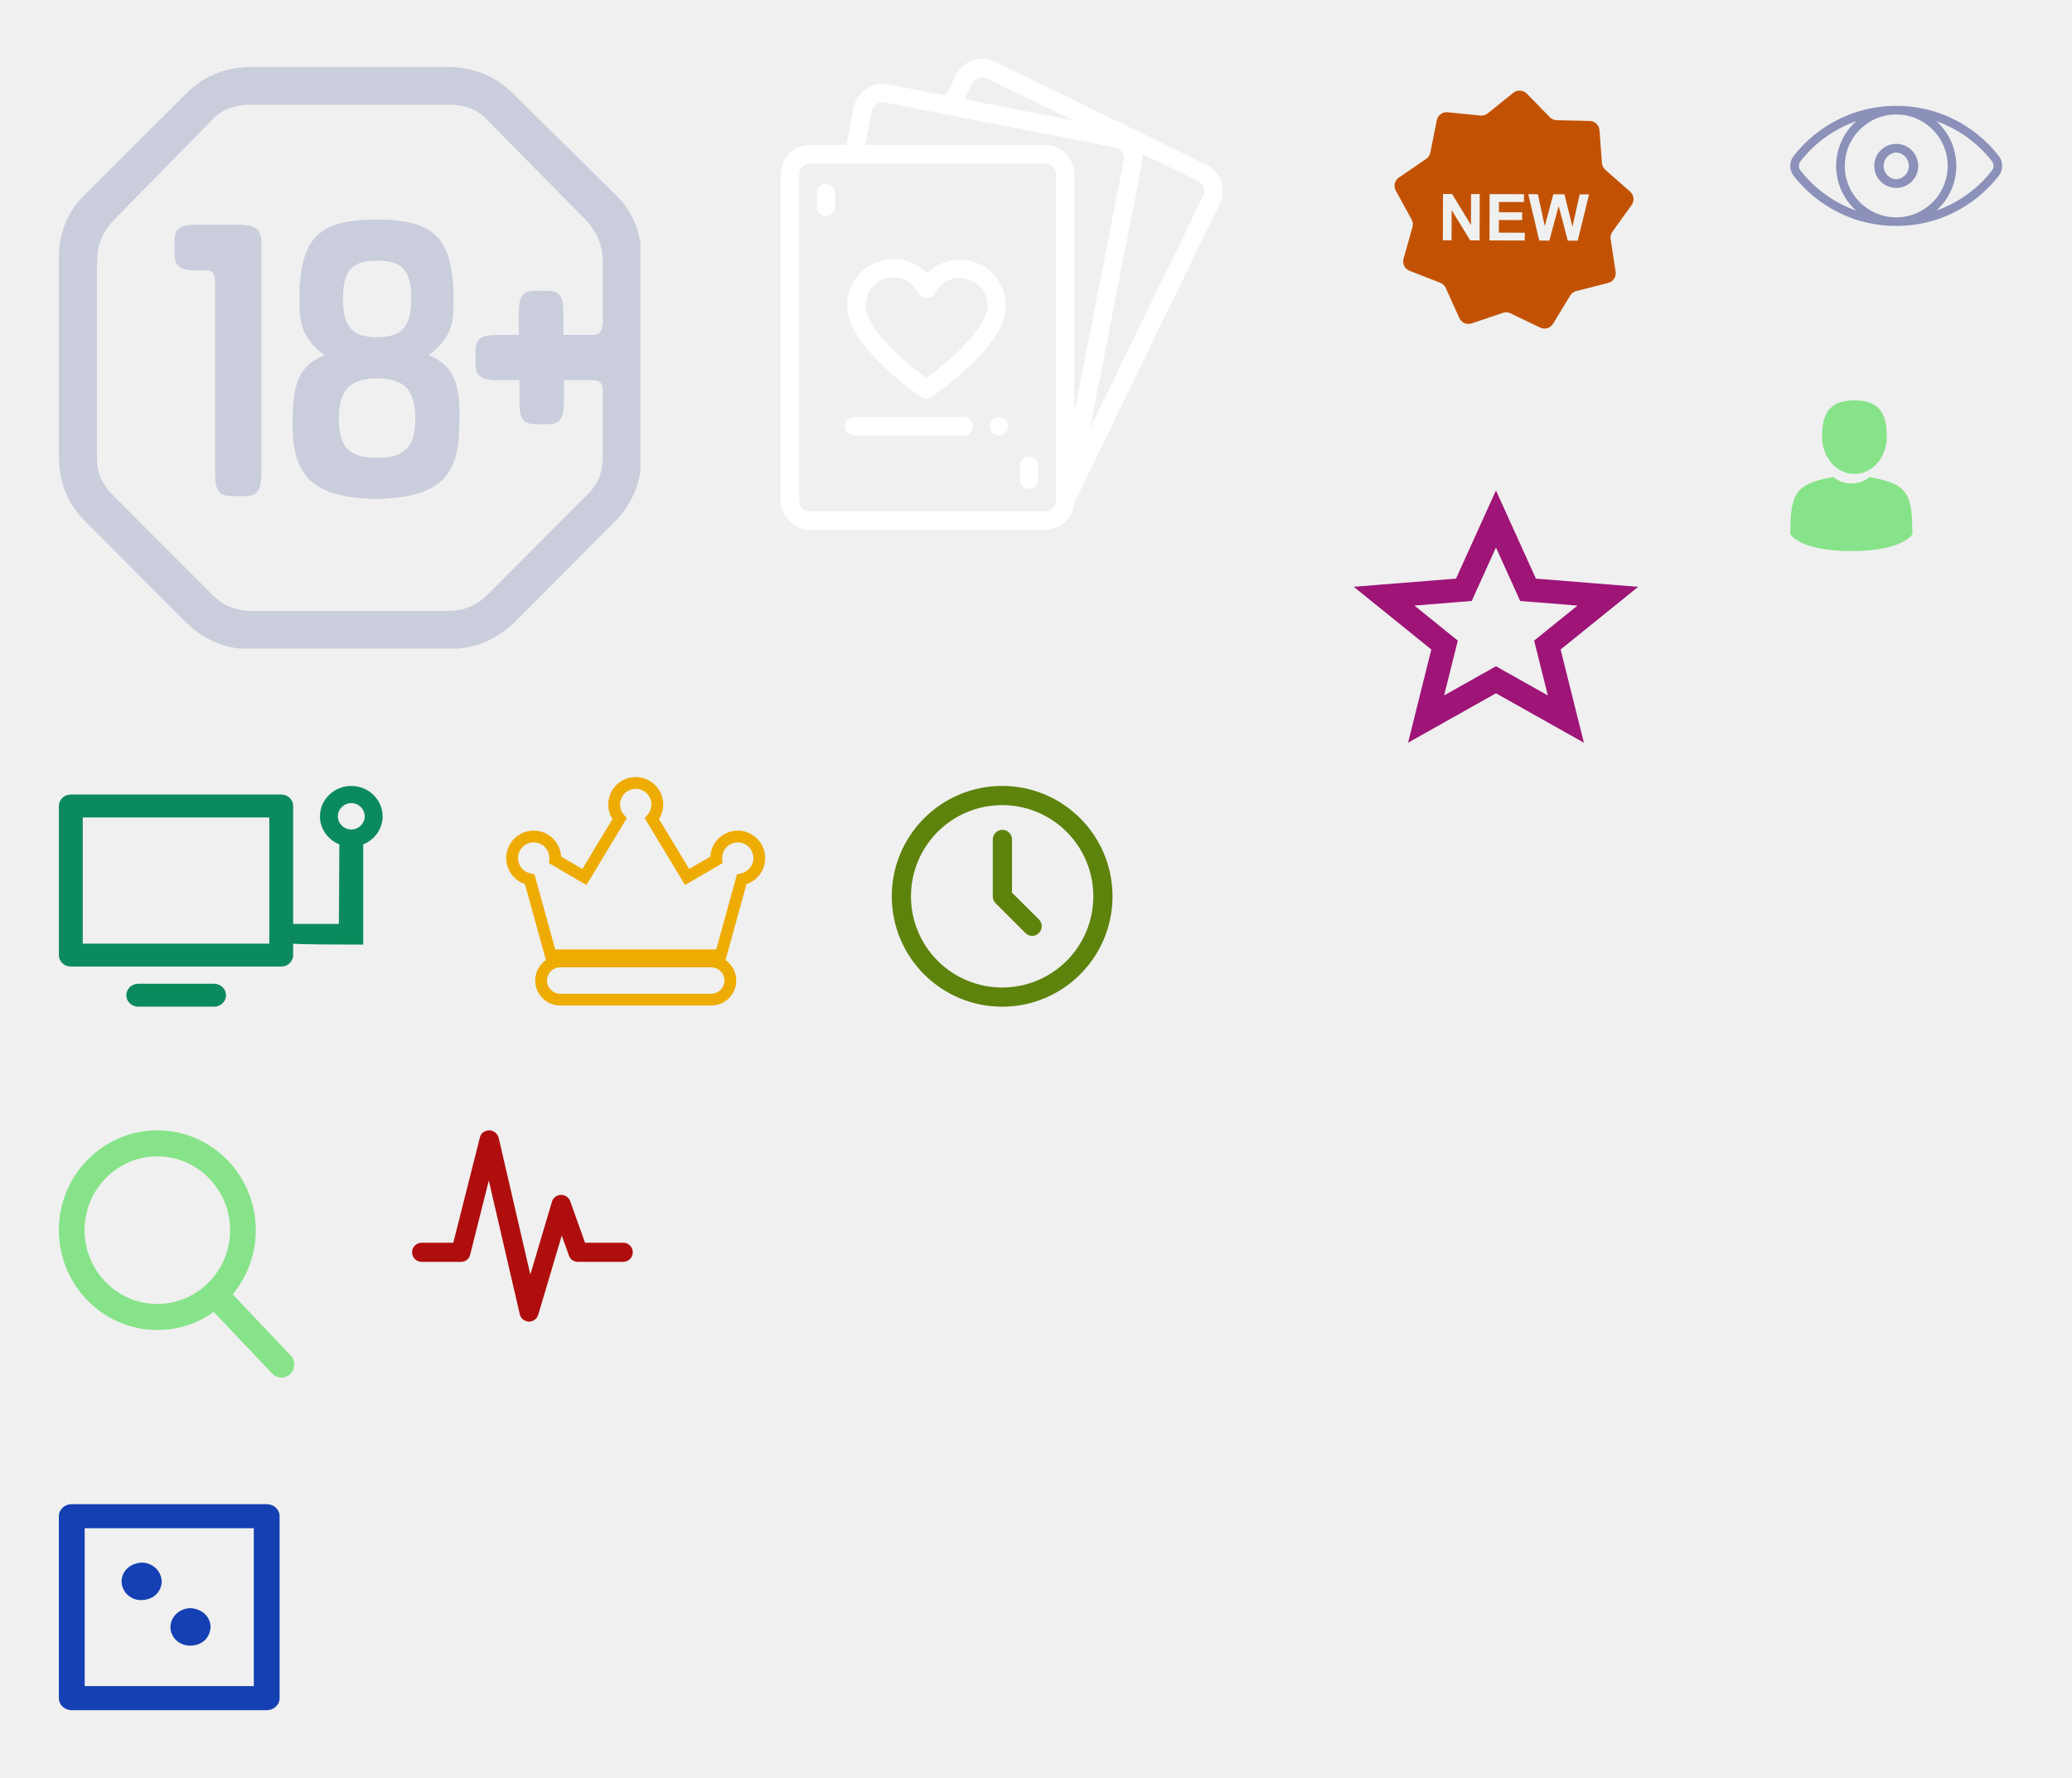
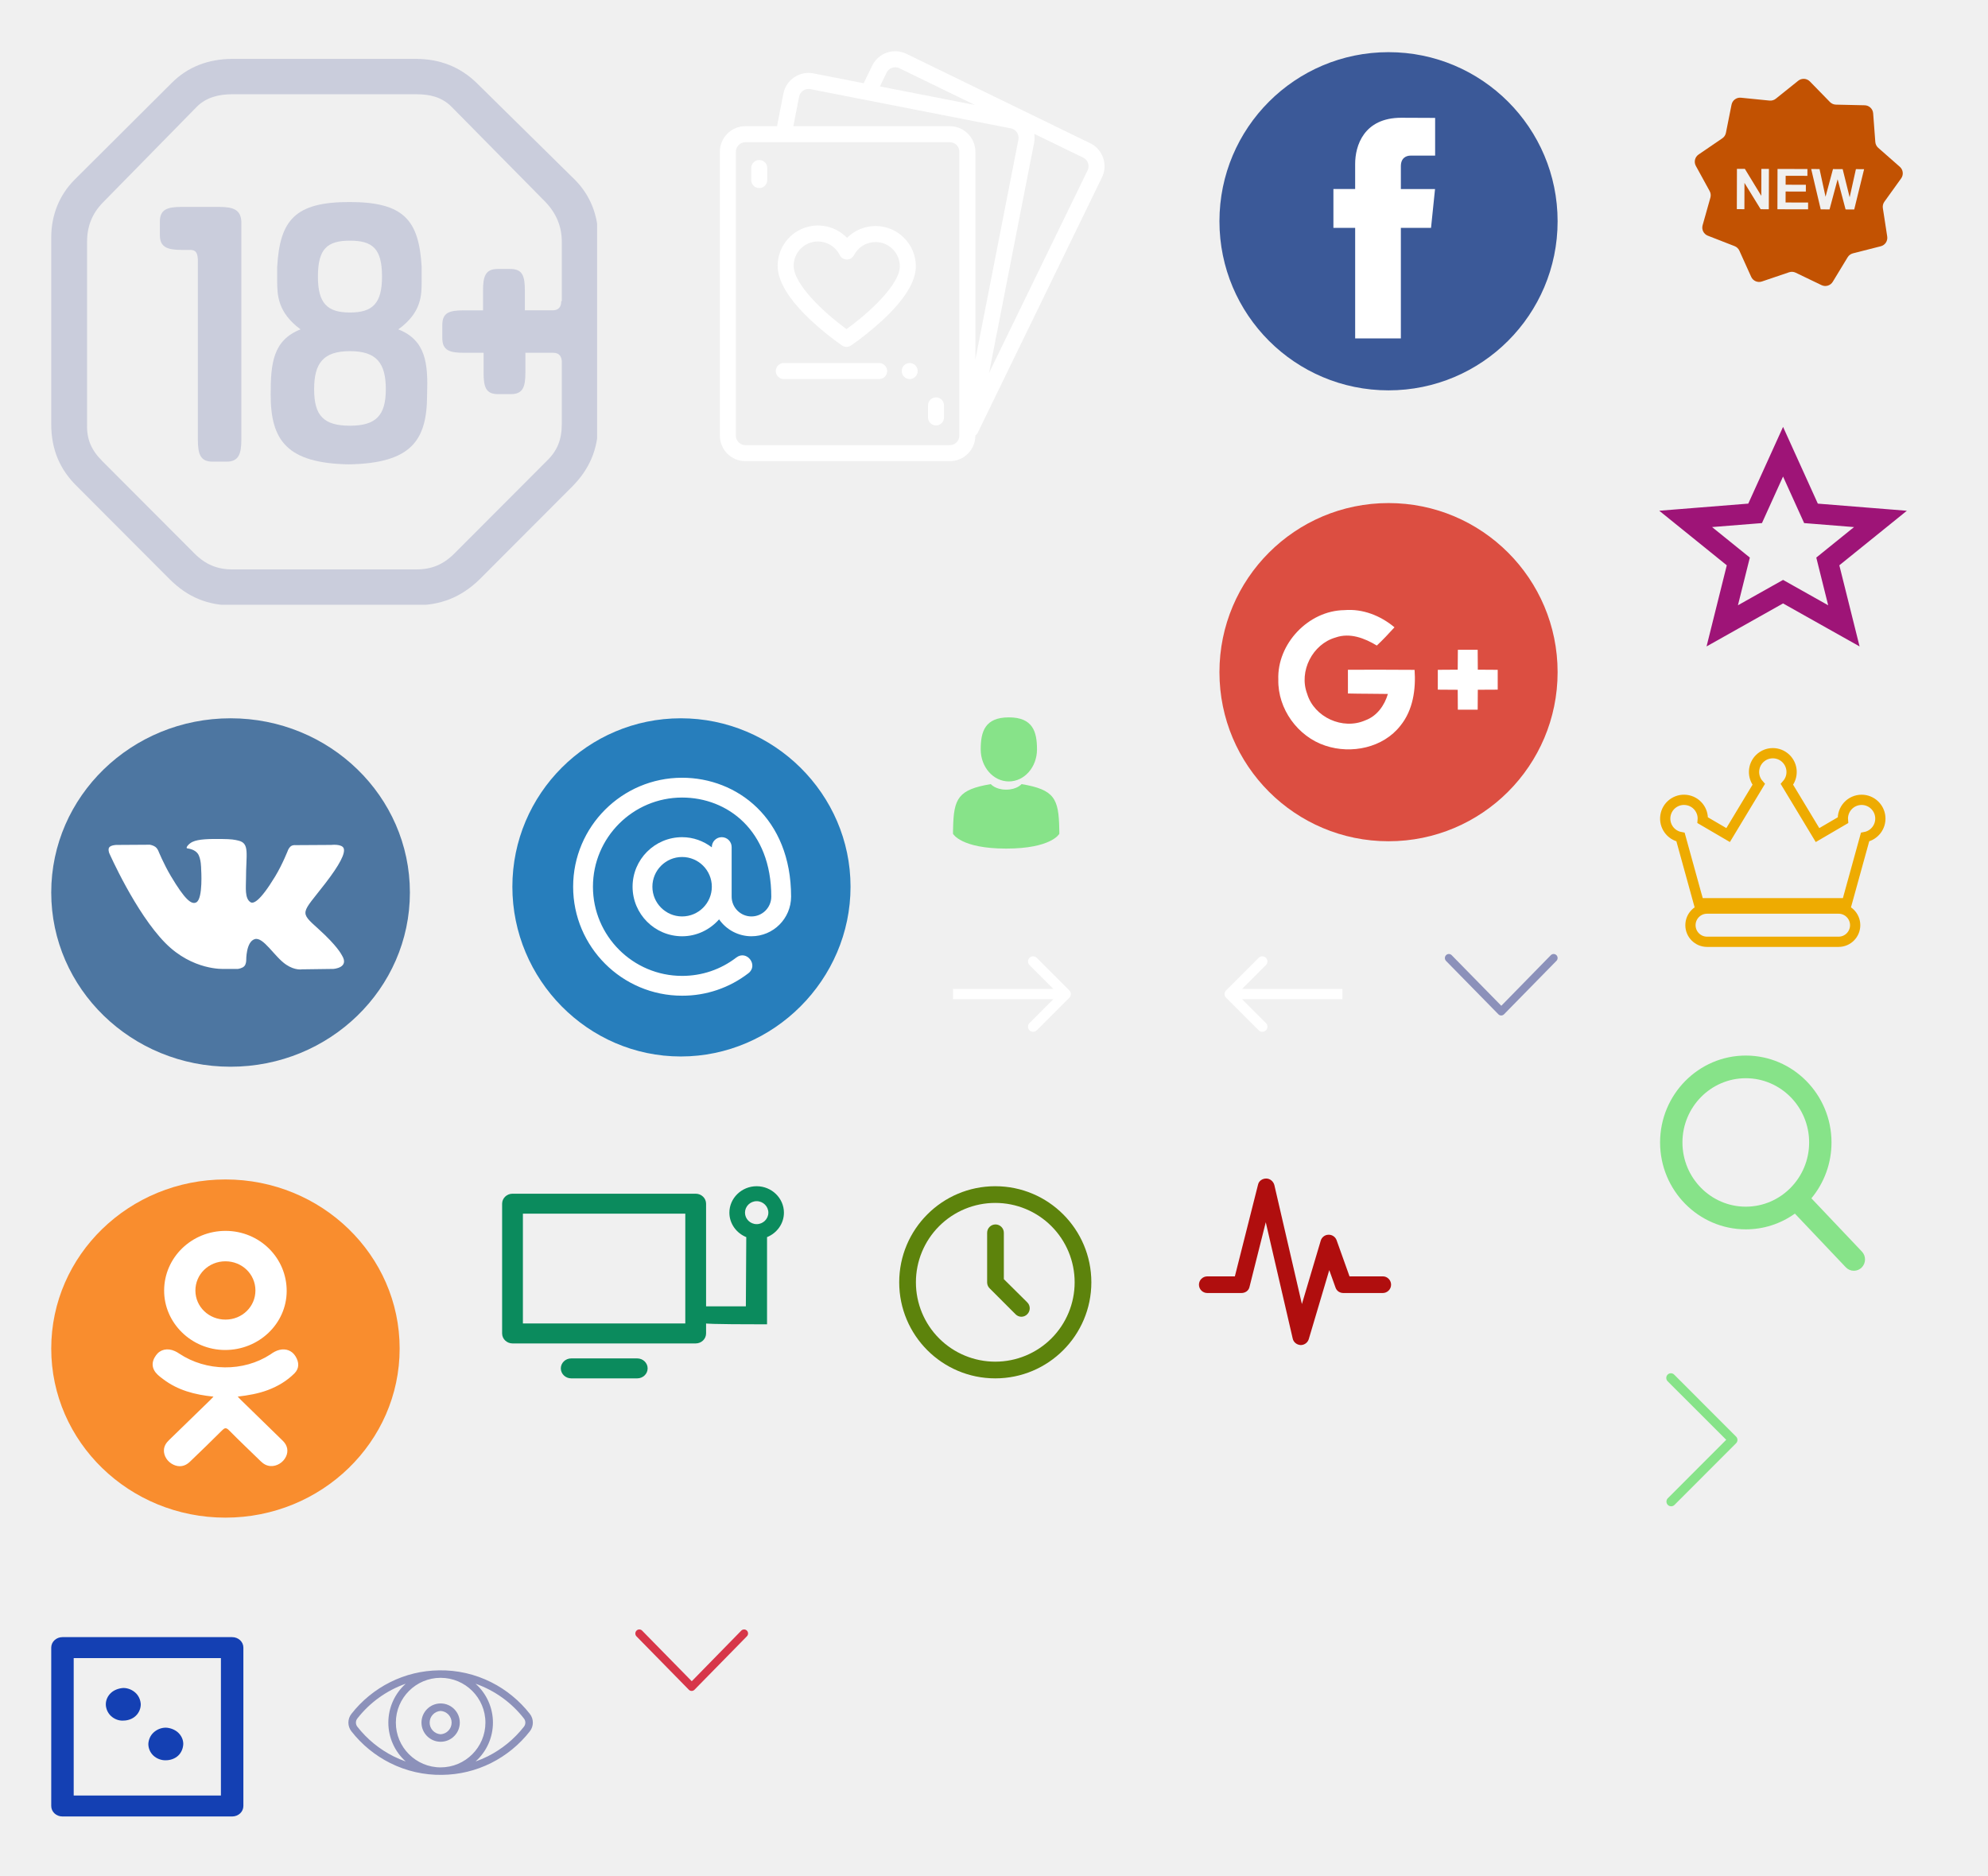
- <svg xmlns="http://www.w3.org/2000/svg" width="176" height="151" viewBox="0 0 176 151">
-   <view id="adult" viewBox="0 0 60.07 61" />
-   <svg width="60.07" height="61" fill="none" viewBox="-5.39 -5.39 64.78 65.78">
+ <svg xmlns="http://www.w3.org/2000/svg" width="194" height="183" viewBox="0 0 194 183">
+   <view id="adult" viewBox="0 0 64 65" />
+   <svg width="64" height="65" fill="none" viewBox="-5 -5 64 65">
    <g clip-path="url(#aclip0)" fill="#32448C" fill-opacity=".2">
      <path d="M16.378 15.19h-3.657c-1.431 0-2.12.266-2.12 1.435v1.327c0 1.169.742 1.434 2.12 1.434h.848c.53 0 .742.266.742 1.116v17.42c0 1.433.265 2.124 1.431 2.124h1.378c1.166 0 1.431-.744 1.431-2.125V16.625c-.053-1.169-.795-1.434-2.173-1.434z" />
      <path d="M41.502 3.082C39.912 1.542 37.95.745 35.565.745H17.703c-2.385 0-4.4.797-5.936 2.337l-9.488 9.453C.795 14.022 0 15.987 0 18.165V36.38c0 2.496.848 4.461 2.544 6.108l9.01 9.028c1.75 1.753 3.764 2.603 6.308 2.55h17.65c2.438 0 4.453-.744 6.308-2.55l9.01-9.028c1.643-1.647 2.544-3.612 2.544-6.108V18.165c0-2.178-.795-4.143-2.279-5.63l-9.593-9.453zm8.268 21.297c0 .584-.265.902-.848.902h-2.703V23.37c0-1.433-.212-2.124-1.431-2.124h-1.22c-1.218 0-1.43.744-1.43 2.124v1.913h-1.855c-1.432 0-2.12.212-2.12 1.433v1.275c0 1.222.741 1.434 2.12 1.434h1.908v1.912c0 1.434.212 2.124 1.43 2.124h1.22c1.219 0 1.43-.743 1.43-2.124v-1.912h2.704c.53 0 .795.265.848.797v6.16c0 1.487-.424 2.603-1.484 3.612l-9.01 9.028c-1.06 1.062-2.227 1.54-3.658 1.54h-18.02c-1.432 0-2.598-.478-3.658-1.54l-9.01-9.028c-1.06-1.063-1.538-2.125-1.485-3.612V18.59c0-1.487.477-2.762 1.59-3.877l9.117-9.294c.9-.903 2.12-1.222 3.445-1.222h17.968c1.325 0 2.491.266 3.445 1.222l9.17 9.294c1.06 1.115 1.59 2.39 1.59 3.877v5.789h-.053z" />
      <path d="M33.87 27.14c2.278-1.646 2.278-3.346 2.278-4.726v-1.381c-.265-4.568-1.749-6.32-7.05-6.32-5.3 0-6.784 1.752-7.049 6.32v1.38c0 1.381.053 3.08 2.28 4.727-2.704 1.063-2.916 3.346-2.916 6.373 0 4.462 1.59 6.692 7.633 6.798 6.095-.106 7.632-2.337 7.632-6.798.106-3.027-.106-5.31-2.809-6.373zm-4.718-8.656c2.226 0 3.127.796 3.127 3.505 0 2.602-.901 3.505-3.127 3.505s-3.127-.903-3.127-3.505c0-2.709.9-3.505 3.127-3.505zm0 18.057c-2.597 0-3.498-1.01-3.498-3.559 0-2.549.9-3.717 3.498-3.717 2.597 0 3.498 1.168 3.498 3.717 0 2.55-.954 3.559-3.498 3.559z" />
    </g>
    <defs>
      <clipPath id="aclip0">
        <path fill="#fff" transform="translate(0 .745)" d="M0 0h53.268v53.268H0z" />
      </clipPath>
    </defs>
  </svg>
-   <view id="cards" viewBox="60.07 0 50 50" />
-   <svg width="50" height="50" fill="none" viewBox="-5 -5 50 50" x="60.07">
-     <g clip-path="url(#bclip0)" fill="#fff">
+   <view id="arroba" viewBox="45 65 43 44" />
+   <svg width="43" height="44" fill="none" viewBox="-5 -5 43 44" x="45" y="65">
+     <g clip-path="url(#bclip0)">
+       <circle cx="17" cy="17.09" r="13" fill="#fff" />
+       <path d="M16.564 13.625c-1.599 0-2.9 1.301-2.9 2.9 0 1.6 1.301 2.9 2.9 2.9 1.6 0 2.9-1.3 2.9-2.9 0-1.599-1.3-2.9-2.9-2.9z" fill="#277EBC" />
+       <path d="M16.436.09C7.373.09 0 7.463 0 16.525 0 25.588 7.373 33.09 16.436 33.09 25.498 33.09 33 25.588 33 16.525 33 7.463 25.498.09 16.436.09zm6.896 21.27a3.86 3.86 0 0 1-3.16-1.65c-.886 1.003-2.167 1.65-3.608 1.65a4.84 4.84 0 0 1-4.834-4.835 4.84 4.84 0 0 1 4.834-4.834c1.093 0 2.09.378 2.9.992v-.025a.966.966 0 1 1 1.934 0v4.834c0 1.066.868 1.934 1.934 1.934a1.936 1.936 0 0 0 1.934-1.934c0-6.47-4.282-9.668-8.701-9.668-4.799 0-8.702 3.903-8.702 8.701 0 4.799 3.903 8.702 8.701 8.702 1.934 0 3.763-.62 5.29-1.792 1.02-.779 2.187.758 1.178 1.533a10.53 10.53 0 0 1-6.468 2.192C10.7 27.16 5.93 22.39 5.93 16.525c0-5.864 4.77-10.634 10.634-10.634 5.343 0 10.635 3.94 10.635 11.601a3.871 3.871 0 0 1-3.867 3.867z" fill="#277EBC" />
+     </g>
+     <defs>
+       <clipPath id="bclip0">
+         <path fill="#fff" transform="translate(0 .09)" d="M0 0h33v33H0z" />
+       </clipPath>
+     </defs>
+   </svg>
+   <view id="arrow-left" viewBox="114 88 22 18" />
+   <svg width="22" height="18" fill="none" viewBox="-5 -5 22 18" x="114" y="88">
+     <path d="M.646 3.646a.5.5 0 0 0 0 .708l3.182 3.182a.5.5 0 1 0 .708-.708L1.707 4l2.829-2.828a.5.5 0 1 0-.708-.708L.646 3.646zM12 3.5H1v1h11v-1z" fill="#fff" />
+   </svg>
+   <view id="arrow-right" viewBox="88 88 22 18" />
+   <svg width="22" height="18" fill="none" viewBox="-5 -5 22 18" x="88" y="88">
+     <path d="M11.354 4.354a.5.5 0 0 0 0-.708L8.172.464a.5.5 0 1 0-.708.708L10.293 4 7.464 6.828a.5.5 0 1 0 .708.708l3.182-3.182zM0 4.5h11v-1H0v1z" fill="#fff" />
+   </svg>
+   <view id="cards" viewBox="64 0 50 50" />
+   <svg width="50" height="50" fill="none" viewBox="-5 -5 50 50" x="64">
+     <g clip-path="url(#eclip0)" fill="#fff">
      <path d="M38.652 10.402a2.476 2.476 0 0 0-1.265-1.426L19.447.25a2.493 2.493 0 0 0-3.33 1.15l-.837 1.721-4.9-.959a2.5 2.5 0 0 0-2.932 1.971l-.622 3.18H3.74a2.493 2.493 0 0 0-2.491 2.49V37.51A2.493 2.493 0 0 0 3.74 40h19.951a2.494 2.494 0 0 0 2.491-2.49v-.006a.78.78 0 0 0 .235-.285l12.12-24.914a2.474 2.474 0 0 0 .115-1.903zm-21.13-8.318a.929.929 0 0 1 1.241-.428l7.39 3.594-9.286-1.817.656-1.349zm-8.54 2.35a.936.936 0 0 1 1.097-.737l5.477 1.072.03.005 14.059 2.751a.928.928 0 0 1 .596.396c.14.207.19.456.142.701l-4.201 21.461V9.805a2.494 2.494 0 0 0-2.49-2.491H8.417l.564-2.88zM24.619 37.51a.93.93 0 0 1-.928.928H3.741a.93.93 0 0 1-.929-.927V9.805c0-.512.417-.928.929-.928h19.95a.93.93 0 0 1 .928.928V37.51zm12.514-25.887L27.52 31.38l4.396-22.457c.056-.289.062-.58.018-.861l4.77 2.32c.223.107.39.296.471.53a.92.92 0 0 1-.042.71z" />
      <path d="M13.607 28.848a.78.78 0 0 1-.44-.135 27.968 27.968 0 0 1-3.065-2.486c-2.134-2.009-3.215-3.79-3.215-5.294a3.936 3.936 0 0 1 6.77-2.724 3.918 3.918 0 0 1 2.784-1.155 3.936 3.936 0 0 1 3.932 3.931c0 1.485-1.09 3.251-3.242 5.251a28.54 28.54 0 0 1-3.086 2.478.778.778 0 0 1-.438.134zm-2.79-10.284a2.371 2.371 0 0 0-2.368 2.369c0 1.82 3 4.619 5.16 6.18 2.176-1.561 5.201-4.346 5.201-6.128a2.372 2.372 0 0 0-2.369-2.368c-.888 0-1.695.49-2.104 1.281a.78.78 0 0 1-1.394-.013 2.357 2.357 0 0 0-2.125-1.32zM5.09 13.352a.781.781 0 0 1-.78-.782v-1.176a.781.781 0 1 1 1.562 0v1.176c0 .432-.35.782-.781.782zM22.341 36.514a.781.781 0 0 1-.781-.782v-1.176a.781.781 0 1 1 1.562 0v1.177c0 .431-.35.78-.781.78zM19.773 31.987a.779.779 0 0 1-.552-.229.74.74 0 0 1-.169-.254.789.789 0 0 1 0-.597.804.804 0 0 1 .288-.351.788.788 0 0 1 1.083.216.798.798 0 0 1 .131.434.776.776 0 0 1-.628.765.782.782 0 0 1-.153.016zM16.793 31.987H7.486a.781.781 0 1 1 0-1.562h9.307a.781.781 0 1 1 0 1.562z" />
    </g>
    <defs>
-       <clipPath id="bclip0">
+       <clipPath id="eclip0">
        <path fill="#fff" d="M0 0h40v40H0z" />
      </clipPath>
    </defs>
  </svg>
-   <view id="casinolive" viewBox="30 91 29 27" />
-   <svg width="29" height="27" fill="none" viewBox="-5 -5 29 27" x="30" y="91">
+   <view id="casinolive" viewBox="112 110 29 27" />
+   <svg width="29" height="27" fill="none" viewBox="-5 -5 29 27" x="112" y="110">
    <path d="M18.75 10.36a.816.816 0 0 1-.815.812h-3.832c-.346 0-.652-.183-.774-.528l-.612-1.707-1.997 6.724a.825.825 0 0 1-.774.589h-.02c-.368-.02-.694-.264-.775-.63L6.52 4.266l-1.589 6.317c-.081.365-.408.589-.795.589H.815A.816.816 0 0 1 0 10.359c0-.447.367-.812.815-.812h2.69L5.768.589C5.849.223 6.196 0 6.563 0c.366 0 .692.264.794.63l2.69 11.618 1.835-6.175a.801.801 0 0 1 .754-.589.815.815 0 0 1 .795.529l1.263 3.534h3.261c.428 0 .795.365.795.812z" fill="#B00E0E" />
  </svg>
-   <view id="eye" viewBox="147.07 0 28 29" />
-   <svg width="28" height="29" fill="none" viewBox="-5 -5 28 29" x="147.07">
-     <g clip-path="url(#dclip0)" fill="#8C91BA">
+   <view id="eye" viewBox="29 154 28 29" />
+   <svg width="28" height="29" fill="none" viewBox="-5 -5 28 29" x="29" y="154">
+     <g clip-path="url(#gclip0)" fill="#8C91BA">
      <path d="M17.708 8.242a11.14 11.14 0 0 0-3.784-3.098A10.917 10.917 0 0 0 8.86 3.99c-1.68.02-3.289.408-4.784 1.155A11.141 11.141 0 0 0 .29 8.242a1.376 1.376 0 0 0 0 1.695 11.141 11.141 0 0 0 3.785 3.099 10.917 10.917 0 0 0 5.063 1.154c1.68-.02 3.289-.408 4.785-1.154a11.14 11.14 0 0 0 3.784-3.099c.389-.499.389-1.196 0-1.695zM4.403 12.38A10.405 10.405 0 0 1 .869 9.487a.645.645 0 0 1 0-.794 10.328 10.328 0 0 1 4.723-3.397A5.09 5.09 0 0 0 3.897 9.09a5.09 5.09 0 0 0 1.695 3.794c-.404-.142-.8-.31-1.19-.504zM9 13.46c-2.41 0-4.37-1.96-4.37-4.37S6.59 4.72 9 4.72s4.37 1.96 4.37 4.37-1.96 4.37-4.37 4.37zm8.13-3.973a10.405 10.405 0 0 1-3.533 2.893c-.389.194-.785.361-1.189.503a5.09 5.09 0 0 0-.002-7.588 10.323 10.323 0 0 1 4.724 3.398.645.645 0 0 1 0 .794z" />
      <path d="M9 7.22c-1.031 0-1.87.839-1.87 1.87 0 1.031.839 1.87 1.87 1.87 1.031 0 1.87-.839 1.87-1.87 0-1.031-.839-1.87-1.87-1.87zm0 3.008a1.14 1.14 0 0 1 0-2.276 1.14 1.14 0 0 1 0 2.276z" />
    </g>
    <defs>
-       <clipPath id="dclip0">
+       <clipPath id="gclip0">
        <path fill="#fff" transform="matrix(-1 0 0 1 18 .09)" d="M0 0h18v18H0z" />
      </clipPath>
    </defs>
  </svg>
-   <view id="favorites" viewBox="110.07 37 34 31" />
-   <svg width="34" height="31" fill="none" viewBox="-5 -5 34 31" x="110.07" y="37">
+   <view id="facebook" viewBox="114 0 43 44" />
+   <svg width="43" height="44" fill="none" viewBox="-5 -5 43 44" x="114">
+     <g clip-path="url(#hclip0)">
+       <path d="M16.5 33.09c9.113 0 16.5-7.388 16.5-16.5C33 7.477 25.613.09 16.5.09S0 7.477 0 16.59s7.387 16.5 16.5 16.5z" fill="#3B5998" />
+       <path d="M20.648 17.236h-2.944v10.786h-4.46V17.236h-2.122v-3.791h2.121v-2.453c0-1.754.834-4.501 4.5-4.501l3.305.014v3.68h-2.397c-.393 0-.947.196-.947 1.033v2.23h3.334l-.39 3.788z" fill="#fff" />
+     </g>
+     <defs>
+       <clipPath id="hclip0">
+         <path fill="#fff" transform="translate(0 .09)" d="M0 0h33v33H0z" />
+       </clipPath>
+     </defs>
+   </svg>
+   <view id="favorites" viewBox="157 37 34 31" />
+   <svg width="34" height="31" fill="none" viewBox="-5 -5 34 31" x="157" y="37">
    <path d="M14.483 7.556l.243.537.588.047 6.19.496-4.64 3.747-.496.401.154.62 1.414 5.666-5.445-3.06-.49-.276-.49.275-5.445 3.061 1.413-5.667.155-.619-.497-.4-4.641-3.75 6.19-.495.588-.047.243-.537L12 2.078l2.483 5.478zM5.813 20.08h0zm5.808-18.838h0z" stroke="#9E1477" stroke-width="2" />
  </svg>
-   <view id="lastplayed" viewBox="70 61 30 30" />
-   <svg width="30" height="30" fill="none" viewBox="-5 -5 30 30" x="70" y="61">
+   <view id="google-plus" viewBox="114 44 43 44" />
+   <svg width="43" height="44" fill="none" viewBox="-5 -5 43 44" x="114" y="44">
+     <g clip-path="url(#jclip0)">
+       <path d="M16.5 33.089c9.113 0 16.5-7.387 16.5-16.5S25.613.089 16.5.089 0 7.476 0 16.589s7.387 16.5 16.5 16.5z" fill="#DC4E41" />
+       <path d="M5.745 17.329c-.059 2.839 1.897 5.548 4.586 6.432 2.534.85 5.65.214 7.335-1.956 1.231-1.52 1.51-3.547 1.377-5.44-2.17-.02-4.34-.013-6.506-.01-.003.773 0 1.543.004 2.316 1.299.036 2.598.02 3.897.045-.328 1.124-1.075 2.17-2.209 2.576-2.189.965-4.982-.296-5.67-2.592-.832-2.2.529-4.853 2.776-5.493 1.394-.49 2.83.062 4.022.786.604-.565 1.17-1.17 1.725-1.78-1.355-1.133-3.096-1.829-4.886-1.676-3.511.042-6.585 3.284-6.451 6.792zM23.266 14.405c-.006.646-.013 1.296-.016 1.942-.65.006-1.296.01-1.942.013v1.936c.646.003 1.296.006 1.942.013.006.647.006 1.293.013 1.942.643 0 1.29-.003 1.936 0 .003-.65.006-1.295.013-1.945l1.942-.01V16.36c-.646-.003-1.295-.006-1.942-.013-.003-.646-.01-1.296-.013-1.942h-1.933z" fill="#DC4E41" />
+       <path d="M5.745 17.328c-.134-3.508 2.94-6.75 6.45-6.792 1.79-.152 3.532.543 4.886 1.676-.555.611-1.12 1.215-1.724 1.78-1.193-.724-2.628-1.276-4.022-.786-2.248.64-3.609 3.294-2.777 5.493.689 2.296 3.482 3.557 5.671 2.592 1.134-.406 1.881-1.452 2.209-2.576-1.3-.026-2.599-.01-3.898-.045-.003-.773-.006-1.543-.003-2.316 2.167-.003 4.336-.01 6.506.01.133 1.893-.146 3.92-1.377 5.44-1.686 2.17-4.801 2.807-7.335 1.956-2.69-.884-4.645-3.593-4.586-6.432zM23.266 14.405H25.2c.003.646.01 1.296.013 1.942.646.006 1.296.01 1.942.013v1.936l-1.942.01c-.006.65-.01 1.296-.013 1.945-.646-.003-1.293 0-1.936 0-.006-.65-.006-1.296-.013-1.942-.646-.007-1.296-.01-1.942-.013V16.36c.646-.004 1.293-.007 1.942-.013.003-.646.01-1.296.016-1.943z" fill="#fff" />
+     </g>
+     <defs>
+       <clipPath id="jclip0">
+         <path fill="#fff" transform="translate(0 .09)" d="M0 0h33v33H0z" />
+       </clipPath>
+     </defs>
+   </svg>
+   <view id="lastplayed" viewBox="82 110 30 30" />
+   <svg width="30" height="30" fill="none" viewBox="-5 -5 30 30" x="82" y="110">
    <path d="M10.125.75C4.948.75.75 4.948.75 10.125S4.948 19.5 10.125 19.5s9.375-4.198 9.375-9.375S15.302.75 10.125.75zm0 17.12a7.741 7.741 0 0 1-7.745-7.745 7.741 7.741 0 0 1 7.745-7.745 7.741 7.741 0 0 1 7.745 7.745 7.741 7.741 0 0 1-7.745 7.745zm3.118-5.789a.812.812 0 0 1 0 1.162.804.804 0 0 1-.57.245.805.805 0 0 1-.571-.245l-2.527-2.527a.805.805 0 0 1-.245-.57V5.294c0-.449.367-.815.815-.815.449 0 .816.366.816.815v4.524l2.282 2.262z" fill="#5D830C" />
  </svg>
-   <view id="login" viewBox="147.07 29 21 23" />
-   <svg width="21" height="23" fill="none" viewBox="-5 -5 21 23" x="147.07" y="29">
+   <view id="login" viewBox="88 65 21 23" />
+   <svg width="21" height="23" fill="none" viewBox="-5 -5 21 23" x="88" y="65">
    <path d="M5.45 6.252c1.517 0 2.746-1.4 2.746-3.126S7.793 0 5.45 0 2.703 1.4 2.703 3.126c0 1.727 1.23 3.126 2.747 3.126zM10.37 10.92c-.052-3.008-.47-3.865-3.678-4.408 0 0-.452.54-1.504.54-1.053 0-1.504-.54-1.504-.54C.51 7.05.066 7.893.008 10.822c-.005.239-.007.252-.008.224v.316s.764 1.442 5.188 1.442c4.423 0 5.187-1.442 5.187-1.442v-.234c0 .017-.003-.016-.006-.209z" fill="#87E389" />
  </svg>
-   <view id="new-games" viewBox="110.07 0 37 37" />
-   <svg width="37" height="37" fill="none" viewBox="-5 -5 37 37" x="110.07">
+   <view id="more" viewBox="57 154 21 16" />
+   <svg width="21" height="16" fill="none" viewBox="-5 -5 21 16" x="57" y="154">
+     <path d="M10.887.116a.384.384 0 0 0-.55 0L5.506 5.053.663.116a.384.384 0 0 0-.55 0 .402.402 0 0 0 0 .56l5.108 5.208c.076.077.17.116.275.116a.392.392 0 0 0 .275-.116L10.878.676a.394.394 0 0 0 .01-.56z" fill="#D73649" />
+   </svg>
+   <view id="new-games" viewBox="157 0 37 37" />
+   <svg width="37" height="37" fill="none" viewBox="-5 -5 37 37" x="157">
    <path d="M22.165 18.078l-.426-2.77a.85.85 0 0 1 .15-.624l1.636-2.276a.849.849 0 0 0-.13-1.133L21.29 9.426a.849.849 0 0 1-.287-.574l-.21-2.794a.849.849 0 0 0-.827-.785l-2.802-.063a.85.85 0 0 1-.588-.255l-1.957-2.006a.849.849 0 0 0-1.139-.07l-2.186 1.753a.849.849 0 0 1-.615.183l-2.789-.28a.848.848 0 0 0-.917.68l-.548 2.748a.849.849 0 0 1-.354.535l-2.315 1.58a.849.849 0 0 0-.266 1.109l1.347 2.457a.849.849 0 0 1 .073.638L4.15 16.98A.848.848 0 0 0 4.66 18l2.61 1.017a.85.85 0 0 1 .467.442l1.152 2.554a.85.85 0 0 0 1.046.455l2.655-.9a.847.847 0 0 1 .64.04l2.525 1.215c.394.19.867.049 1.094-.324l1.455-2.396a.85.85 0 0 1 .515-.382l2.716-.691a.849.849 0 0 0 .63-.952zm-12.35-2.662l-1.58-2.57-.007 2.566-.738-.002.01-3.935.773.002 1.604 2.632.006-2.628.738.002-.01 3.935-.797-.002zm1.636.004l.01-3.934 2.918.007-.002.665-2.123-.005-.002.872 1.975.005-.002.663-1.975-.005-.003 1.07 2.198.006-.001.663-2.993-.007zm6.651.017l-.776-2.944-.789 2.94-.861-.002-.93-3.937.814.002.586 2.704.726-2.7.945.002.683 2.75.61-2.747.8.002-.965 3.932-.843-.002z" fill="#C25202" />
  </svg>
-   <view id="popular" viewBox="38 61 32 30" />
-   <svg width="32" height="30" fill="none" viewBox="-5 -5 32 30" x="38" y="61">
+   <view id="odnoklassniki" viewBox="0 110 44 44" />
+   <svg width="44" height="44" fill="none" viewBox="-5 -5 44 44" y="110">
+     <g clip-path="url(#oclip0)">
+       <circle cx="17" cy="17.09" r="13" fill="#fff" />
+       <path d="M17.016 13.765c1.624-.006 2.916-1.272 2.91-2.85-.005-1.58-1.301-2.837-2.925-2.838-1.638-.002-2.945 1.278-2.933 2.872.012 1.573 1.32 2.822 2.948 2.816z" fill="#F98D2E" />
+       <path d="M17 .09C7.611.09 0 7.477 0 16.59c0 9.112 7.611 16.5 17 16.5s17-7.388 17-16.5C34 7.477 26.389.09 17 .09zm.024 5.018c3.312.008 5.97 2.637 5.952 5.887-.016 3.174-2.718 5.747-6.023 5.736-3.272-.01-5.956-2.644-5.936-5.825.018-3.215 2.703-5.807 6.007-5.798zm6.707 13.907c-.732.729-1.613 1.257-2.592 1.625-.925.348-1.94.524-2.943.64.152.16.223.24.318.33 1.362 1.33 2.73 2.652 4.088 3.985.463.455.559 1.018.304 1.545-.277.578-.901.957-1.513.916-.387-.026-.69-.212-.958-.475-1.028-1.004-2.076-1.99-3.082-3.013-.294-.298-.435-.24-.694.018a202.675 202.675 0 0 1-3.142 3.063c-.475.454-1.04.536-1.59.276-.586-.274-.958-.855-.93-1.439.02-.393.22-.695.499-.964 1.348-1.306 2.693-2.617 4.038-3.926.089-.087.172-.179.301-.314-1.834-.186-3.488-.624-4.904-1.699-.175-.133-.357-.262-.517-.412-.62-.578-.682-1.24-.192-1.921.42-.584 1.124-.74 1.856-.404.142.064.277.146.406.232 2.639 1.76 6.264 1.809 8.913.079.262-.195.543-.355.868-.435.632-.158 1.222.068 1.56.604.388.614.384 1.212-.094 1.689z" fill="#F98D2E" />
+     </g>
+     <defs>
+       <clipPath id="oclip0">
+         <path fill="#fff" transform="translate(0 .09)" d="M0 0h34v33H0z" />
+       </clipPath>
+     </defs>
+   </svg>
+   <view id="popular" viewBox="157 68 32 30" />
+   <svg width="32" height="30" fill="none" viewBox="-5 -5 32 30" x="157" y="68">
    <path d="M19.038 17.279a1.62 1.62 0 0 0-1.62-1.62H4.584a1.62 1.62 0 1 0 0 3.24h12.834c.896 0 1.62-.728 1.62-1.62zM3.68 14.77l.1.367H18.22l.102-.367 1.682-6.09a1.833 1.833 0 0 0-.335-3.634 1.833 1.833 0 0 0-1.825 1.99l-2.48 1.45-2.985-4.947a1.833 1.833 0 1 0-2.755 0L6.64 8.485l-2.48-1.45A1.833 1.833 0 1 0 1.996 8.68l1.682 6.09z" stroke="#EEAB01" />
  </svg>
-   <view id="search" viewBox="0 91 30 31" />
-   <svg width="30" height="31" fill="none" viewBox="-5 -5 30 31" y="91">
+   <view id="search" viewBox="157 98 30 31" />
+   <svg width="30" height="31" fill="none" viewBox="-5 -5 30 31" x="157" y="98">
    <path d="M19.696 19.128l-4.93-5.198a8.522 8.522 0 0 0 1.962-5.451C16.728 3.804 12.976 0 8.364 0 3.752 0 0 3.804 0 8.479c0 4.675 3.752 8.479 8.364 8.479 1.731 0 3.381-.53 4.792-1.535l4.967 5.238c.208.218.487.339.787.339.283 0 .552-.11.756-.309a1.118 1.118 0 0 0 .03-1.563zM8.364 2.212c3.409 0 6.182 2.811 6.182 6.267 0 3.455-2.773 6.267-6.182 6.267-3.409 0-6.182-2.812-6.182-6.267 0-3.456 2.773-6.267 6.182-6.267z" fill="#87E389" />
  </svg>
-   <view id="slots" viewBox="0 61 38 30" />
-   <svg width="38" height="30" fill="none" viewBox="-5 -5 38 30" y="61">
+   <view id="select" viewBox="136 88 21 17" />
+   <svg width="21" height="17" fill="none" viewBox="-5 -5 21 17" x="136" y="88">
+     <path d="M10.887.206a.384.384 0 0 0-.55 0L5.506 5.143.663.206a.384.384 0 0 0-.55 0 .402.402 0 0 0 0 .56l5.108 5.208c.076.077.17.116.275.116a.392.392 0 0 0 .275-.116L10.878.766a.394.394 0 0 0 .01-.56z" fill="#8C91BA" />
+   </svg>
+   <view id="slots" viewBox="44 110 38 30" />
+   <svg width="38" height="30" fill="none" viewBox="-5 -5 38 30" x="44" y="110">
    <path d="M19.903 2.455c0-.536-.456-.974-1.014-.974H1.014C.456 1.48 0 1.919 0 2.455v12.662c0 .536.456.974 1.014.974h17.875c.558 0 1.014-.438 1.014-.974V2.455zm-2.028 11.688H2.028V3.429h15.847v10.714zM14.2 18.526c0 .536-.456.974-1.014.974H6.742c-.558 0-1.014-.438-1.014-.974s.456-.974 1.014-.974h6.444c.558 0 1.014.438 1.014.974zM25.852 14.227v-8.51c.964-.39 1.648-1.314 1.648-2.386C27.5 1.92 26.309.75 24.839.75s-2.662 1.169-2.662 2.581c0 1.072.685 1.997 1.648 2.386v.025l-.04 6.727h-3.882v1.674s.045.084 5.95.084zM24.84 2.21c.633 0 1.14.511 1.14 1.12 0 .609-.507 1.12-1.14 1.12-.634 0-1.14-.511-1.14-1.12 0-.609.506-1.12 1.14-1.12z" fill="#0B8B5D" />
  </svg>
-   <view id="tablegames" viewBox="0 122 29 29" />
-   <svg width="29" height="29" fill="none" viewBox="-5 -5 29 29" y="122">
+   <view id="tablegames" viewBox="0 154 29 29" />
+   <svg width="29" height="29" fill="none" viewBox="-5 -5 29 29" y="154">
    <path d="M18.75 1.773c0-.568-.487-1.023-1.096-1.023H1.096C.487.75 0 1.205 0 1.773v15.454c0 .569.487 1.023 1.096 1.023h16.558c.609 0 1.096-.454 1.096-1.023V1.773zm-2.192 14.431H2.192V2.795h14.366v13.41z" fill="#1440B3" />
    <path d="M5.826 8.443c-.31-.29-.5-.723-.5-1.141 0-.418.19-.82.5-1.109.31-.29.757-.45 1.205-.482.448 0 .878.177 1.205.482.31.29.482.707.5 1.11 0 .417-.173.835-.5 1.14-.31.29-.757.45-1.205.45-.448.032-.895-.16-1.205-.45zm5.355 4.323c.447 0 .895-.16 1.205-.45.31-.29.482-.707.5-1.14 0-.419-.19-.82-.5-1.11-.31-.29-.775-.466-1.205-.482-.448 0-.878.177-1.206.482-.31.29-.482.707-.499 1.109 0 .418.172.836.5 1.141.292.273.74.466 1.205.45z" fill="#1440B3" />
  </svg>
+   <view id="view-all" viewBox="157 129 18 23" />
+   <svg width="18" height="23" fill="none" viewBox="-5 -5 18 23" x="157" y="129">
+     <path d="M.738.133a.46.46 0 0 0 0 .65l5.716 5.71-5.716 5.723a.46.46 0 0 0 .649.65l6.03-6.036a.449.449 0 0 0 .134-.325.468.468 0 0 0-.135-.325L1.386.144A.45.45 0 0 0 .739.133z" fill="#87E389" />
+   </svg>
+   <view id="vk" viewBox="0 65 45 45" />
+   <svg width="45" height="45" fill="none" viewBox="-5 -5 45 45" y="65">
+     <g clip-path="url(#vclip0)">
+       <path d="M17.5 34.09c9.665 0 17.5-7.611 17.5-17s-7.835-17-17.5-17S0 7.7 0 17.09s7.835 17 17.5 17z" fill="#4D76A1" />
+       <path fill-rule="evenodd" clip-rule="evenodd" d="M16.839 24.546h1.373s.415-.044.627-.266c.195-.204.189-.586.189-.586s-.027-1.79.828-2.054c.844-.26 1.926 1.73 3.074 2.495.868.58 1.527.452 1.527.452l3.07-.041s1.604-.096.843-1.322c-.062-.1-.443-.907-2.281-2.565-1.924-1.735-1.667-1.454.651-4.455 1.412-1.828 1.976-2.944 1.8-3.422-.168-.455-1.207-.335-1.207-.335l-3.455.021s-.256-.034-.446.077c-.186.108-.305.36-.305.36s-.547 1.414-1.276 2.617c-1.539 2.538-2.154 2.672-2.405 2.514-.585-.367-.44-1.475-.44-2.262 0-2.46.385-3.485-.747-3.75-.376-.089-.652-.147-1.613-.156-1.232-.013-2.276.003-2.867.284-.393.187-.696.604-.511.628.228.03.745.135 1.02.498.354.468.341 1.519.341 1.519s.203 2.895-.475 3.255c-.466.247-1.105-.257-2.476-2.56-.703-1.179-1.234-2.483-1.234-2.483s-.102-.243-.285-.374c-.221-.158-.53-.208-.53-.208l-3.284.021s-.493.013-.674.222c-.16.185-.013.568-.013.568s2.57 5.842 5.481 8.786c2.67 2.7 5.7 2.522 5.7 2.522z" fill="#fff" />
+     </g>
+     <defs>
+       <clipPath id="vclip0">
+         <path fill="#fff" transform="translate(0 .09)" d="M0 0h35v34H0z" />
+       </clipPath>
+     </defs>
+   </svg>
</svg>
